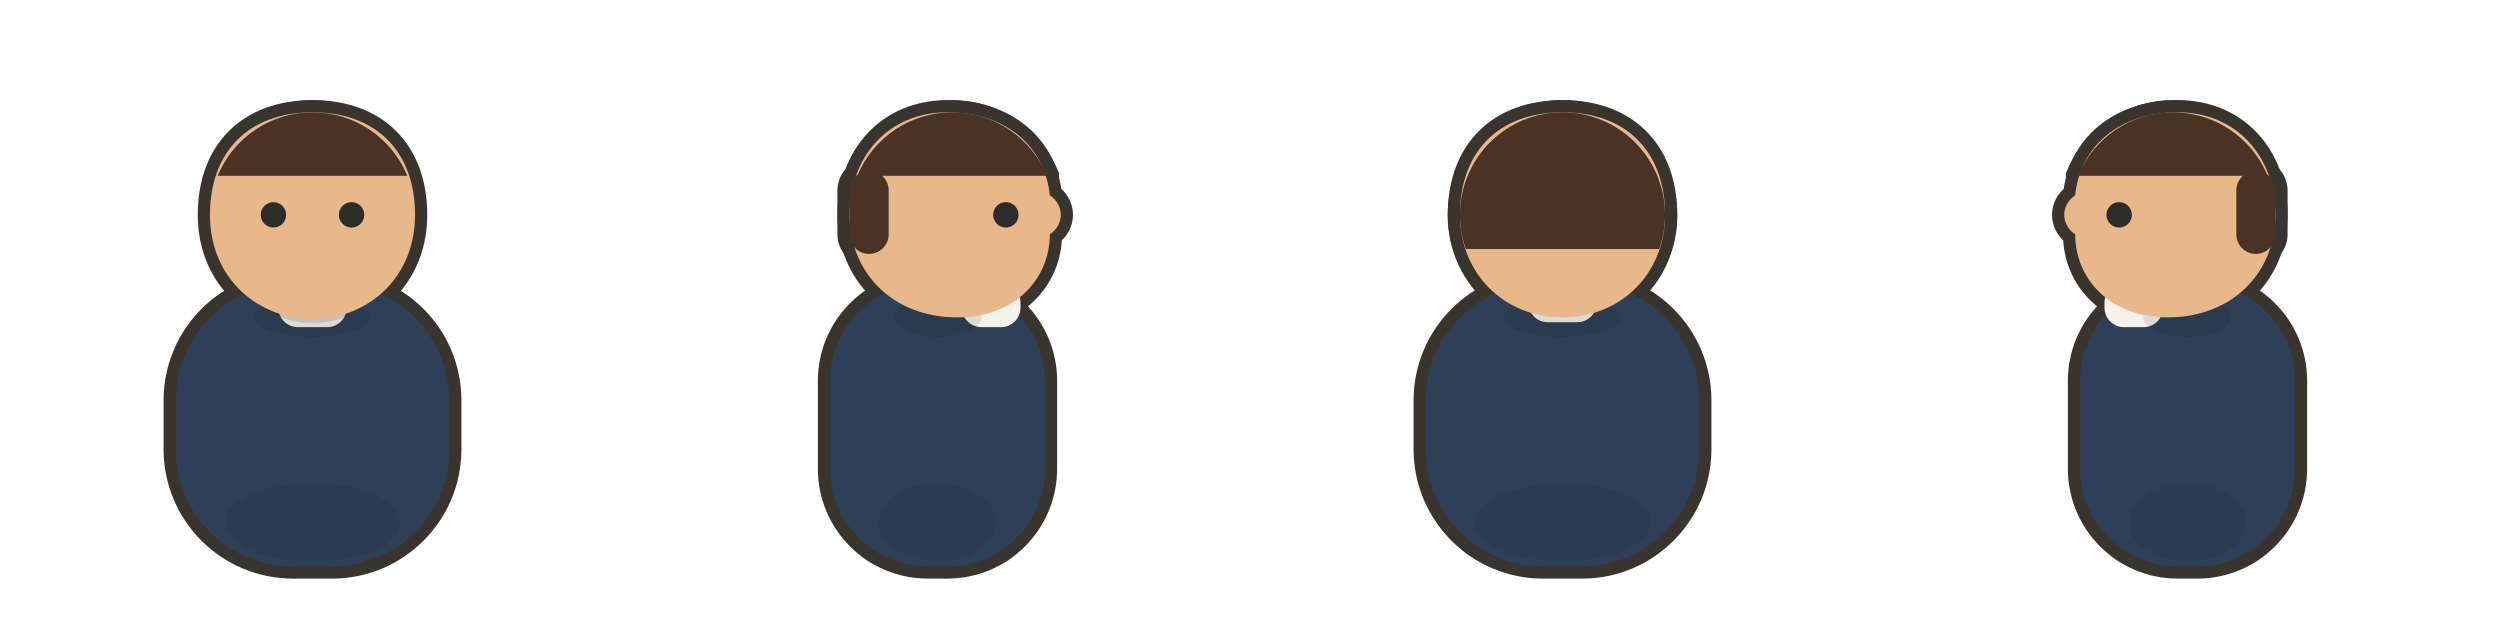
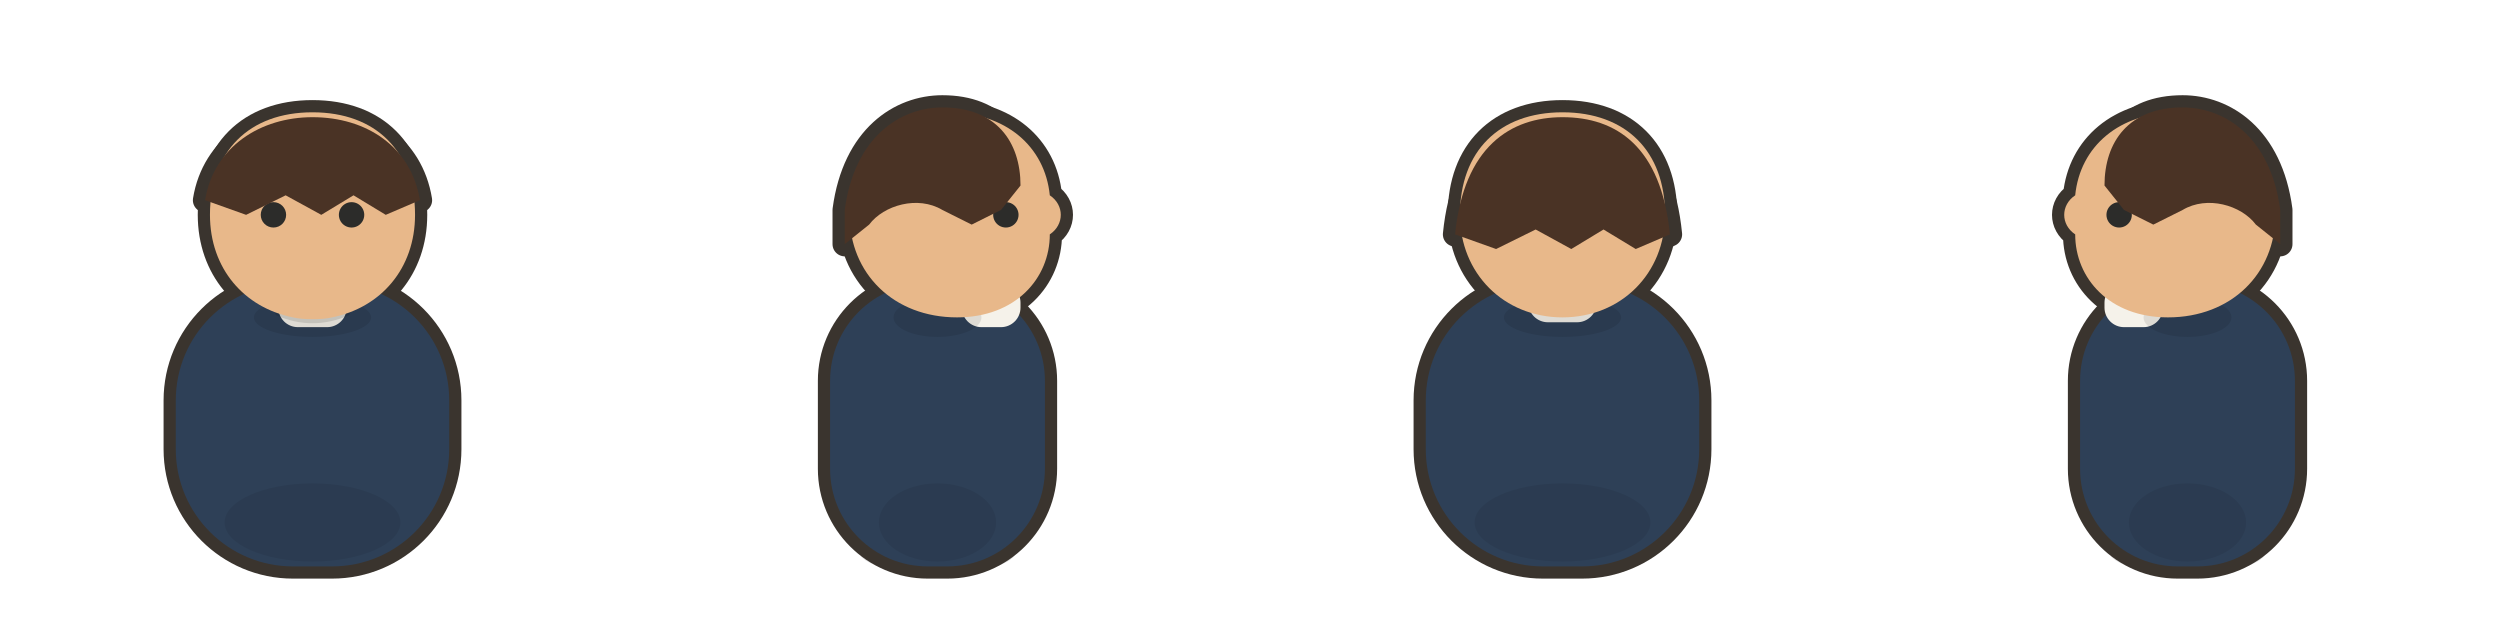
<svg xmlns="http://www.w3.org/2000/svg" viewBox="0 0 512 128" width="512" height="128">
  <g transform="translate(0 0)">
    <path d="M 48 113 a 16 4.5 0 1 0 32 0 a 16 4.5 0 1 0 -32 0 Z" fill="#000000" opacity="0.12" />
    <g transform="translate(64 0) scale(1 1) translate(-64 0)">
      <g transform="translate(64 87)">
        <path d="M -4 -29 h 8 a 24 24 0 0 1 24 24 v 10 a 24 24 0 0 1 -24 24 h -8 a 24 24 0 0 1 -24 -24 v -10 a 24 24 0 0 1 24 -24 Z" fill="#3A342E" stroke="#3A342E" stroke-width="5" stroke-linejoin="round" stroke-linecap="round" />
      </g>
    </g>
    <g transform="translate(64 58) scale(1) translate(-64 -58)">
      <g transform="translate(64 44)">
        <path d="M0-21C13-21 21-13 21 0 21 11 14 19 4 21 2 21.5-2 21.5-4 21-14 19-21 11-21 0-21-13-13-21 0-21Z" fill="#3A342E" stroke="#3A342E" stroke-width="5" stroke-linejoin="round" stroke-linecap="round" />
      </g>
      <g transform="translate(64 44)">
-         <path d="M -19.416 -8 A 21 21 0 0 1 19.416 -8 Z" fill="#3A342E" stroke="#3A342E" stroke-width="5" stroke-linejoin="round" stroke-linecap="round" />
+         <path d="M -22 -3 C -20.2 -14 -10.6 -20 0 -20 C 11 -20 20.2 -14 22 -3 L 15 0 L 8.4 -4 L 1.8 0 L -5.5 -4 L -13.6 0 Z" fill="#3A342E" stroke="#3A342E" stroke-width="5" stroke-linejoin="round" stroke-linecap="round" />
      </g>
    </g>
    <g transform="translate(64 0) scale(1 1) translate(-64 0)">
      <g transform="translate(64 87)">
        <path d="M -4 -29 h 8 a 24 24 0 0 1 24 24 v 10 a 24 24 0 0 1 -24 24 h -8 a 24 24 0 0 1 -24 -24 v -10 a 24 24 0 0 1 24 -24 Z" fill="#2E4057" />
        <path d="M -18 20 a 18 8 0 1 0 36 0 a 18 8 0 1 0 -36 0 Z" fill="#00000012" />
      </g>
      <g transform="translate(64 87)">
        <path d="M -3 -29 h 6 a 4 4 0 0 1 4 4 v 1 a 4 4 0 0 1 -4 4 h -6 a 4 4 0 0 1 -4 -4 v -1 a 4 4 0 0 1 4 -4 Z" fill="#F5F2EA" />
        <path d="M -7 -23 Q 0 -20 7 -23" fill="none" stroke="#0000001E" stroke-width="1.4" stroke-linecap="round" stroke-linejoin="round" />
      </g>
      <g transform="translate(64 87)">
        <path d="M -12 -22 a 12 4 0 1 0 24 0 a 12 4 0 1 0 -24 0 Z" fill="#00000018" />
      </g>
    </g>
    <g transform="translate(64 58) scale(1) translate(-64 -58)">
      <g transform="translate(64 44)">
        <path d="M0-21C13-21 21-13 21 0 21 11 14 19 4 21 2 21.5-2 21.5-4 21-14 19-21 11-21 0-21-13-13-21 0-21Z" fill="#E8B88A" />
        <path d="M-10.6 0C-10.6 1.436-9.436 2.6-8 2.6-6.564 2.6-5.4 1.436-5.4 0-5.4-1.436-6.564-2.6-8-2.6-9.436-2.6-10.6-1.436-10.6 0Z" fill="#2C2C2A" />
        <path d="M5.4 0C5.4 0.929 5.896 1.787 6.7 2.252 7.504 2.716 8.496 2.716 9.3 2.252 10.104 1.787 10.6 0.929 10.6 0 10.6-0.929 10.104-1.787 9.3-2.252 8.496-2.716 7.504-2.716 6.7-2.252 5.896-1.787 5.4-0.929 5.4 0Z" fill="#2C2C2A" />
      </g>
      <g transform="translate(64 44)">
-         <path d="M -19.416 -8 A 21 21 0 0 1 19.416 -8 Z" fill="#4A3325" />
+         <path d="M -22 -3 C -20.2 -14 -10.6 -20 0 -20 C 11 -20 20.2 -14 22 -3 L 15 0 L 8.4 -4 L 1.8 0 L -5.5 -4 L -13.6 0 Z" fill="#4A3325" />
      </g>
    </g>
  </g>
  <g transform="translate(128 0)">
    <path d="M 48 113 a 16 4.5 0 1 0 32 0 a 16 4.5 0 1 0 -32 0 Z" fill="#000000" opacity="0.12" />
    <g transform="translate(64 0) scale(1 1) translate(-64 0)">
      <g transform="translate(64 87)">
        <path d="M -2 -29 h 4 a 20 20 0 0 1 20 20 v 18 a 20 20 0 0 1 -20 20 h -4 a 20 20 0 0 1 -20 -20 v -18 a 20 20 0 0 1 20 -20 Z" fill="#3A342E" stroke="#3A342E" stroke-width="5" stroke-linejoin="round" stroke-linecap="round" />
      </g>
    </g>
    <g transform="translate(64 58) scale(1) translate(-64 -58)">
      <g transform="translate(67 44)">
        <path d="M-1-21C11-21 19-14 20-4 23-2 23 2 20 4 20 13 13 21 1 21-12 21-21 12-21 0-21-12-13-21-1-21Z" fill="#3A342E" stroke="#3A342E" stroke-width="5" stroke-linejoin="round" stroke-linecap="round" />
      </g>
      <g transform="translate(67 44)">
-         <path d="M -19.416 -8 A 21 21 0 0 1 19.416 -8 Z" fill="#3A342E" stroke="#3A342E" stroke-width="5" stroke-linejoin="round" stroke-linecap="round" />
-         <path d="M -17 -9 h 0 a 4 4 0 0 1 4 4 v 9 a 4 4 0 0 1 -4 4 h 0 a 4 4 0 0 1 -4 -4 v -9 a 4 4 0 0 1 4 -4 Z" fill="#3A342E" stroke="#3A342E" stroke-width="5" stroke-linejoin="round" stroke-linecap="round" />
+         <path d="M -22 -1 C -20 -16 -10.6 -22 -2 -22 C 9 -22 14 -15 14 -6 L 10 -1 L 4 2 L -2 -1 C -7 -4 -14 -2 -17 2 L -22 6 Z" fill="#3A342E" stroke="#3A342E" stroke-width="5" stroke-linejoin="round" stroke-linecap="round" />
      </g>
    </g>
    <g transform="translate(64 0) scale(1 1) translate(-64 0)">
      <g transform="translate(64 87)">
        <path d="M -2 -29 h 4 a 20 20 0 0 1 20 20 v 18 a 20 20 0 0 1 -20 20 h -4 a 20 20 0 0 1 -20 -20 v -18 a 20 20 0 0 1 20 -20 Z" fill="#2E4057" />
        <path d="M -12 20 a 12 8 0 1 0 24 0 a 12 8 0 1 0 -24 0 Z" fill="#00000012" />
      </g>
      <g transform="translate(64 87)">
        <path d="M 9 -29 h 4 a 4 4 0 0 1 4 4 v 1 a 4 4 0 0 1 -4 4 h -4 a 4 4 0 0 1 -4 -4 v -1 a 4 4 0 0 1 4 -4 Z" fill="#F5F2EA" />
      </g>
      <g transform="translate(64 87)">
        <path d="M -9 -22 a 9 4 0 1 0 18 0 a 9 4 0 1 0 -18 0 Z" fill="#00000018" />
      </g>
    </g>
    <g transform="translate(64 58) scale(1) translate(-64 -58)">
      <g transform="translate(67 44)">
        <path d="M-1-21C11-21 19-14 20-4 23-2 23 2 20 4 20 13 13 21 1 21-12 21-21 12-21 0-21-12-13-21-1-21Z" fill="#E8B88A" />
        <path d="M8.4 0C8.4 0.929 8.896 1.787 9.7 2.252 10.504 2.716 11.496 2.716 12.3 2.252 13.104 1.787 13.6 0.929 13.6 0 13.6-0.929 13.104-1.787 12.3-2.252 11.496-2.716 10.504-2.716 9.7-2.252 8.896-1.787 8.4-0.929 8.4 0Z" fill="#2C2C2A" />
      </g>
      <g transform="translate(67 44)">
-         <path d="M -19.416 -8 A 21 21 0 0 1 19.416 -8 Z" fill="#4A3325" />
-         <path d="M -17 -9 h 0 a 4 4 0 0 1 4 4 v 9 a 4 4 0 0 1 -4 4 h 0 a 4 4 0 0 1 -4 -4 v -9 a 4 4 0 0 1 4 -4 Z" fill="#4A3325" />
+         <path d="M -22 -1 C -20 -16 -10.6 -22 -2 -22 C 9 -22 14 -15 14 -6 L 10 -1 L 4 2 L -2 -1 C -7 -4 -14 -2 -17 2 L -22 6 Z" fill="#4A3325" />
      </g>
    </g>
  </g>
  <g transform="translate(256 0)">
    <path d="M 48 113 a 16 4.5 0 1 0 32 0 a 16 4.5 0 1 0 -32 0 Z" fill="#000000" opacity="0.12" />
    <g transform="translate(64 0) scale(1 1) translate(-64 0)">
      <g transform="translate(64 87)">
        <path d="M -4 -29 h 8 a 24 24 0 0 1 24 24 v 10 a 24 24 0 0 1 -24 24 h -8 a 24 24 0 0 1 -24 -24 v -10 a 24 24 0 0 1 24 -24 Z" fill="#3A342E" stroke="#3A342E" stroke-width="5" stroke-linejoin="round" stroke-linecap="round" />
      </g>
    </g>
    <g transform="translate(64 58) scale(1) translate(-64 -58)">
      <g transform="translate(64 44)">
        <path d="M0-21C13-21 21-13 21 0 21 12 12 21 0 21-12 21-21 12-21 0-21-13-13-21 0-21Z" fill="#3A342E" stroke="#3A342E" stroke-width="5" stroke-linejoin="round" stroke-linecap="round" />
      </g>
      <g transform="translate(64 44)">
-         <path d="M -19.799 7 A 21 21 0 1 1 19.799 7 Z" fill="#3A342E" stroke="#3A342E" stroke-width="5" stroke-linejoin="round" stroke-linecap="round" />
+         <path d="M -22 4 C -20.2 -14 -10.6 -20 0 -20 C 11 -20 20.2 -14 22 4 L 15 7 L 8.4 3 L 1.8 7 L -5.5 3 L -13.6 7 Z" fill="#3A342E" stroke="#3A342E" stroke-width="5" stroke-linejoin="round" stroke-linecap="round" />
      </g>
    </g>
    <g transform="translate(64 0) scale(1 1) translate(-64 0)">
      <g transform="translate(64 87)">
        <path d="M -4 -29 h 8 a 24 24 0 0 1 24 24 v 10 a 24 24 0 0 1 -24 24 h -8 a 24 24 0 0 1 -24 -24 v -10 a 24 24 0 0 1 24 -24 Z" fill="#2E4057" />
        <path d="M -18 20 a 18 8 0 1 0 36 0 a 18 8 0 1 0 -36 0 Z" fill="#00000012" />
      </g>
      <g transform="translate(64 87)">
        <path d="M -3 -29 h 6 a 4 4 0 0 1 4 4 v 0 a 4 4 0 0 1 -4 4 h -6 a 4 4 0 0 1 -4 -4 v 0 a 4 4 0 0 1 4 -4 Z" fill="#F5F2EA" />
      </g>
      <g transform="translate(64 87)">
        <path d="M -12 -22 a 12 4 0 1 0 24 0 a 12 4 0 1 0 -24 0 Z" fill="#00000018" />
      </g>
    </g>
    <g transform="translate(64 58) scale(1) translate(-64 -58)">
      <g transform="translate(64 44)">
        <path d="M0-21C13-21 21-13 21 0 21 12 12 21 0 21-12 21-21 12-21 0-21-13-13-21 0-21Z" fill="#E8B88A" />
      </g>
      <g transform="translate(64 44)">
-         <path d="M -19.799 7 A 21 21 0 1 1 19.799 7 Z" fill="#4A3325" />
+         <path d="M -22 4 C -20.2 -14 -10.6 -20 0 -20 C 11 -20 20.2 -14 22 4 L 15 7 L 8.4 3 L 1.8 7 L -5.5 3 L -13.6 7 Z" fill="#4A3325" />
      </g>
    </g>
  </g>
  <g transform="translate(384 0)">
    <path d="M 48 113 a 16 4.5 0 1 0 32 0 a 16 4.5 0 1 0 -32 0 Z" fill="#000000" opacity="0.12" />
    <g transform="translate(128 0) scale(-1 1)">
      <g transform="translate(64 0) scale(1 1) translate(-64 0)">
        <g transform="translate(64 87)">
          <path d="M -2 -29 h 4 a 20 20 0 0 1 20 20 v 18 a 20 20 0 0 1 -20 20 h -4 a 20 20 0 0 1 -20 -20 v -18 a 20 20 0 0 1 20 -20 Z" fill="#3A342E" stroke="#3A342E" stroke-width="5" stroke-linejoin="round" stroke-linecap="round" />
        </g>
      </g>
      <g transform="translate(64 58) scale(1) translate(-64 -58)">
        <g transform="translate(67 44)">
          <path d="M-1-21C11-21 19-14 20-4 23-2 23 2 20 4 20 13 13 21 1 21-12 21-21 12-21 0-21-12-13-21-1-21Z" fill="#3A342E" stroke="#3A342E" stroke-width="5" stroke-linejoin="round" stroke-linecap="round" />
        </g>
        <g transform="translate(67 44)">
-           <path d="M -19.416 -8 A 21 21 0 0 1 19.416 -8 Z" fill="#3A342E" stroke="#3A342E" stroke-width="5" stroke-linejoin="round" stroke-linecap="round" />
-           <path d="M -17 -9 h 0 a 4 4 0 0 1 4 4 v 9 a 4 4 0 0 1 -4 4 h 0 a 4 4 0 0 1 -4 -4 v -9 a 4 4 0 0 1 4 -4 Z" fill="#3A342E" stroke="#3A342E" stroke-width="5" stroke-linejoin="round" stroke-linecap="round" />
+           <path d="M -22 -1 C -20 -16 -10.6 -22 -2 -22 C 9 -22 14 -15 14 -6 L 10 -1 L 4 2 L -2 -1 C -7 -4 -14 -2 -17 2 L -22 6 Z" fill="#3A342E" stroke="#3A342E" stroke-width="5" stroke-linejoin="round" stroke-linecap="round" />
        </g>
      </g>
      <g transform="translate(64 0) scale(1 1) translate(-64 0)">
        <g transform="translate(64 87)">
          <path d="M -2 -29 h 4 a 20 20 0 0 1 20 20 v 18 a 20 20 0 0 1 -20 20 h -4 a 20 20 0 0 1 -20 -20 v -18 a 20 20 0 0 1 20 -20 Z" fill="#2E4057" />
          <path d="M -12 20 a 12 8 0 1 0 24 0 a 12 8 0 1 0 -24 0 Z" fill="#00000012" />
        </g>
        <g transform="translate(64 87)">
          <path d="M 9 -29 h 4 a 4 4 0 0 1 4 4 v 1 a 4 4 0 0 1 -4 4 h -4 a 4 4 0 0 1 -4 -4 v -1 a 4 4 0 0 1 4 -4 Z" fill="#F5F2EA" />
        </g>
        <g transform="translate(64 87)">
          <path d="M -9 -22 a 9 4 0 1 0 18 0 a 9 4 0 1 0 -18 0 Z" fill="#00000018" />
        </g>
      </g>
      <g transform="translate(64 58) scale(1) translate(-64 -58)">
        <g transform="translate(67 44)">
          <path d="M-1-21C11-21 19-14 20-4 23-2 23 2 20 4 20 13 13 21 1 21-12 21-21 12-21 0-21-12-13-21-1-21Z" fill="#E8B88A" />
          <path d="M8.4 0C8.4 0.929 8.896 1.787 9.7 2.252 10.504 2.716 11.496 2.716 12.3 2.252 13.104 1.787 13.6 0.929 13.6 0 13.6-0.929 13.104-1.787 12.3-2.252 11.496-2.716 10.504-2.716 9.7-2.252 8.896-1.787 8.4-0.929 8.4 0Z" fill="#2C2C2A" />
        </g>
        <g transform="translate(67 44)">
-           <path d="M -19.416 -8 A 21 21 0 0 1 19.416 -8 Z" fill="#4A3325" />
-           <path d="M -17 -9 h 0 a 4 4 0 0 1 4 4 v 9 a 4 4 0 0 1 -4 4 h 0 a 4 4 0 0 1 -4 -4 v -9 a 4 4 0 0 1 4 -4 Z" fill="#4A3325" />
+           <path d="M -22 -1 C -20 -16 -10.6 -22 -2 -22 C 9 -22 14 -15 14 -6 L 10 -1 L 4 2 L -2 -1 C -7 -4 -14 -2 -17 2 L -22 6 Z" fill="#4A3325" />
        </g>
      </g>
    </g>
  </g>
</svg>
